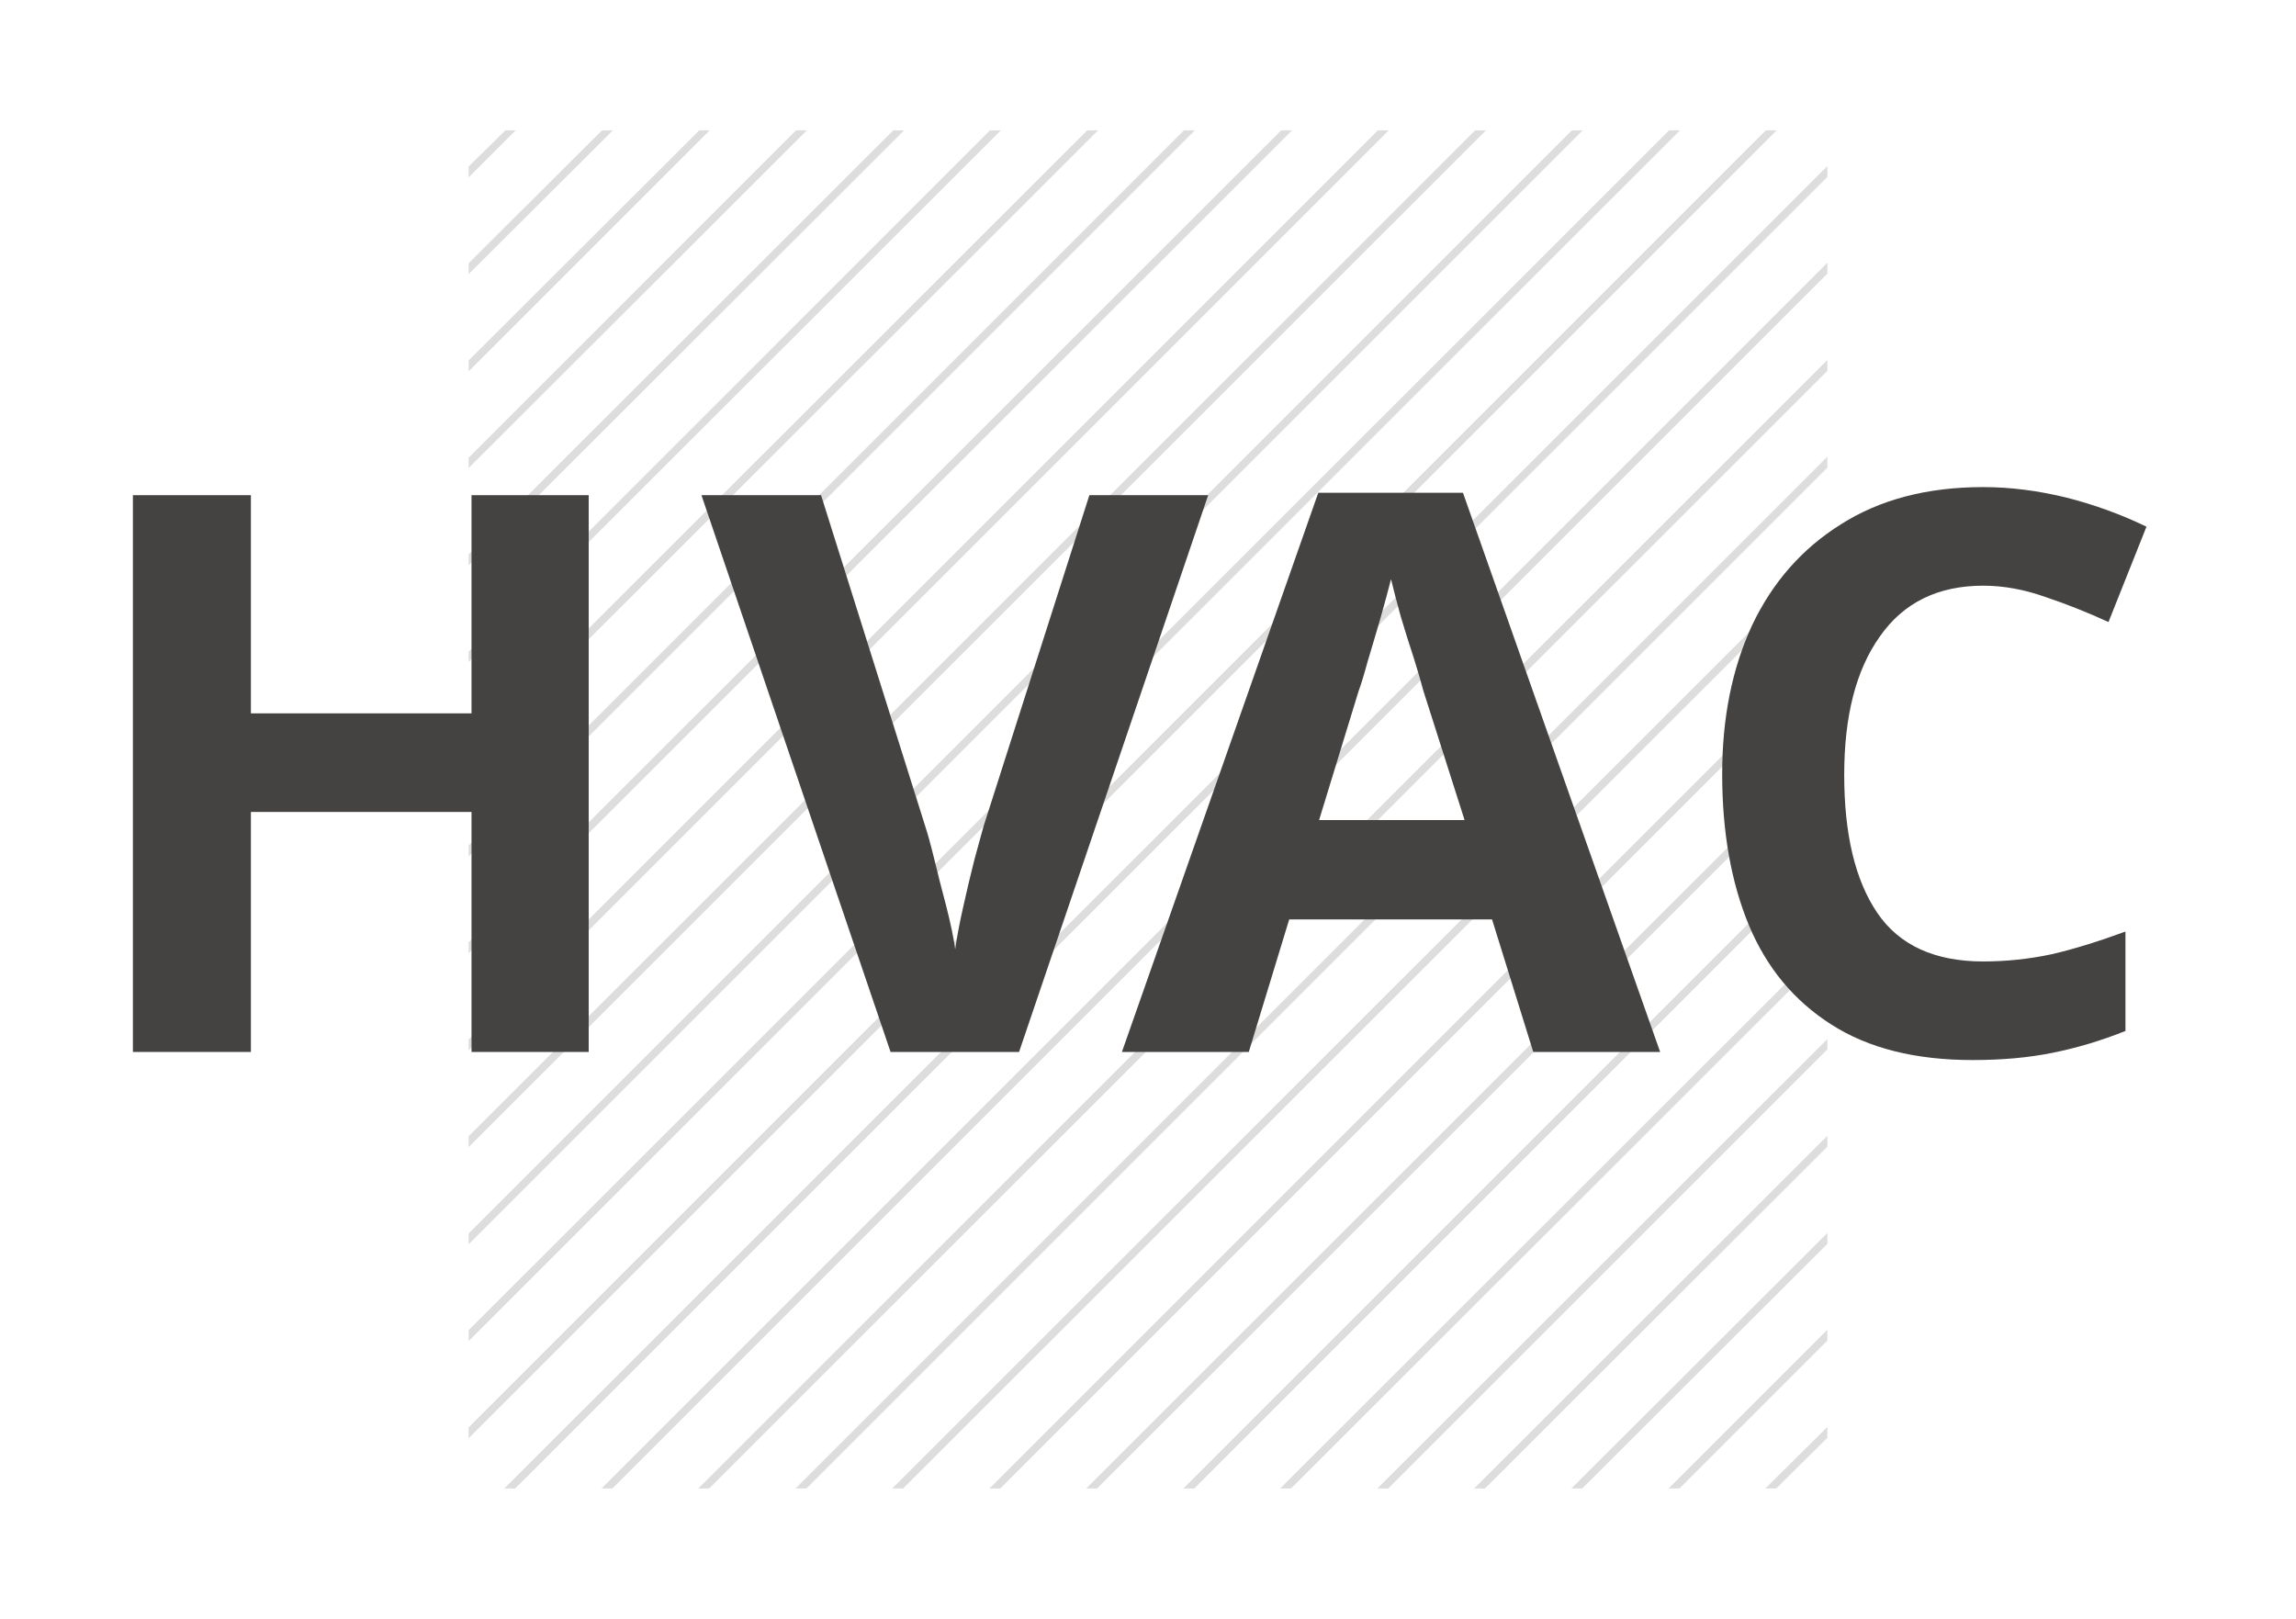
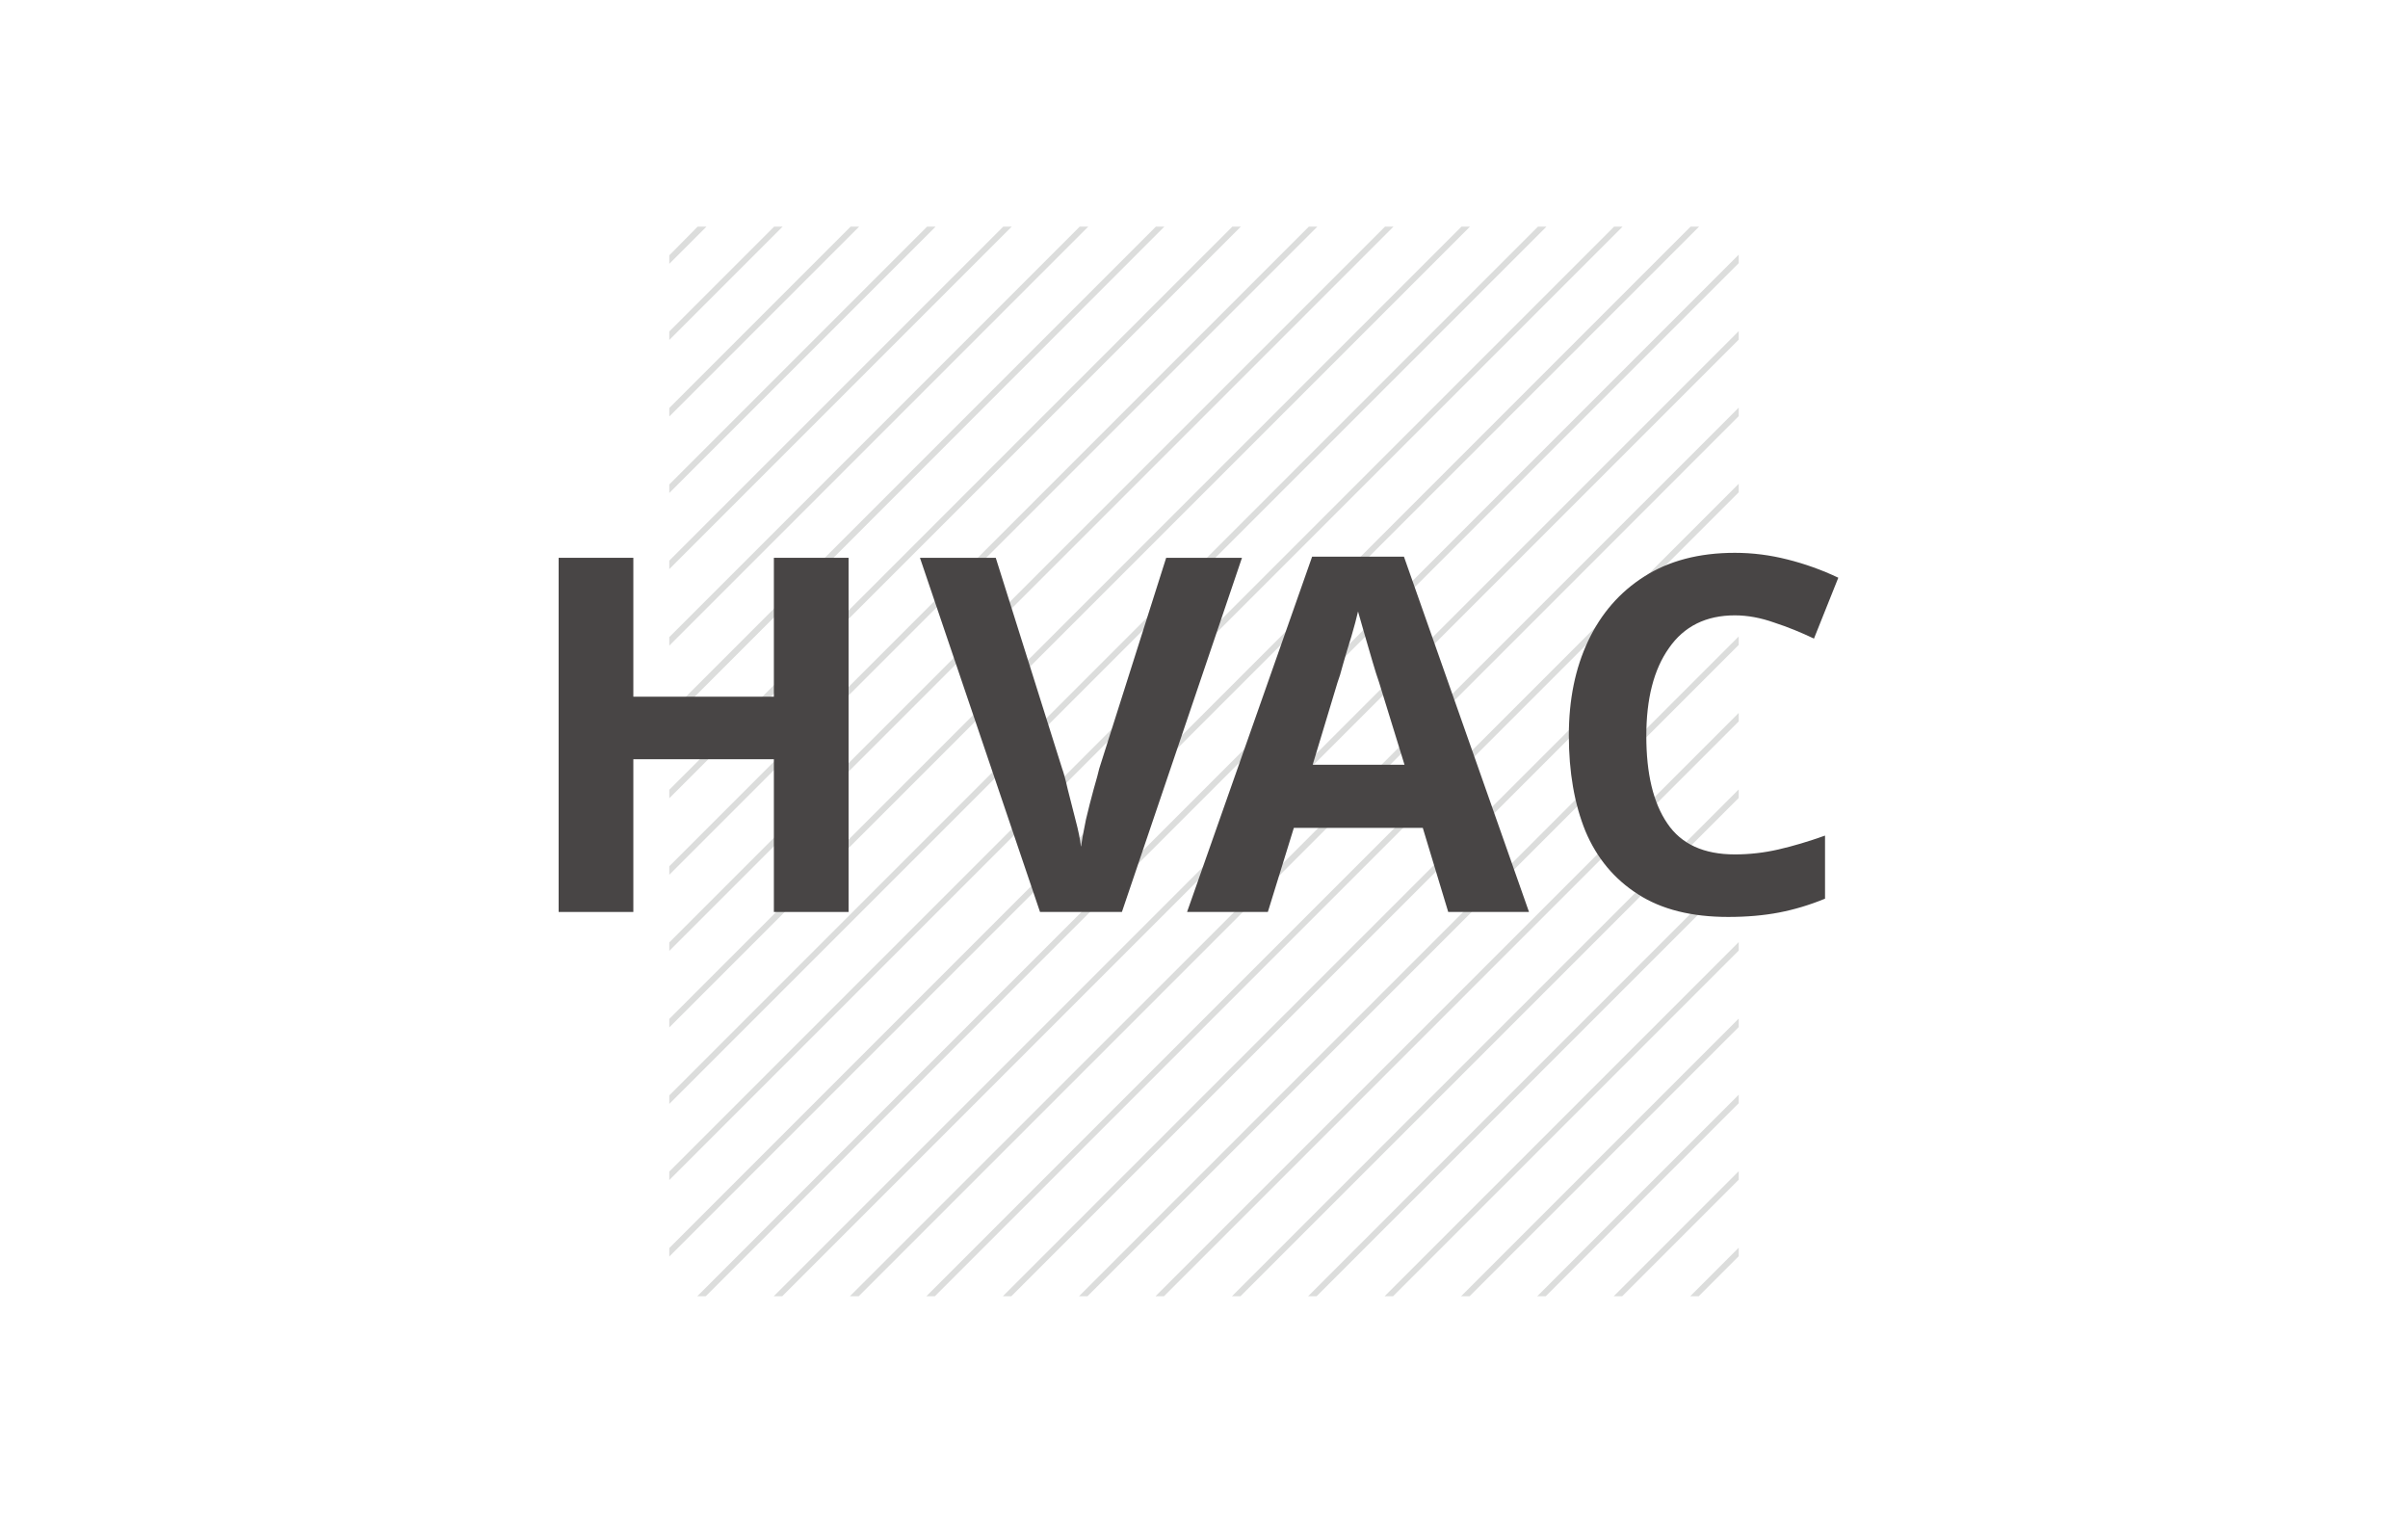
- <svg xmlns="http://www.w3.org/2000/svg" id="Layer_1" data-name="Layer 1" viewBox="0 0 44.39 31.3">
+ <svg xmlns="http://www.w3.org/2000/svg" viewBox="0 0 68 43">
  <defs>
-     <style>.cls-1{fill:#dcdddc;}.cls-2{font-size:15.08px;fill:#454242;font-family:PoynterOSDisp-Bold, PoynterOSDisp;font-weight:700;letter-spacing:0.01em;}.cls-3{letter-spacing:-0.19em;}.cls-4{letter-spacing:-0.03em;}</style>
+     <style>.cls-1{fill:#dcdddc;}.cls-2{font-size:14px;fill:#484545;font-family:PoynterOSDisp-Bold, PoynterOSDisp;font-weight:700;letter-spacing:0.01em;}.cls-3{letter-spacing:-0.19em;}.cls-4{letter-spacing:-0.03em;}</style>
  </defs>
-   <line class="cls-1" x1="9.06" y1="14.47" x2="21.02" y2="2.52" />
-   <line class="cls-1" x1="19.35" y1="2.52" x2="9.06" y2="12.81" />
-   <polygon class="cls-1" points="9.77 2.52 9.06 3.22 9.06 3.43 9.97 2.52 9.77 2.52" />
-   <polygon class="cls-1" points="11.64 2.52 9.06 5.09 9.06 5.3 11.85 2.52 11.64 2.52" />
-   <polygon class="cls-1" points="13.52 2.52 9.06 6.97 9.06 7.18 13.72 2.52 13.52 2.52" />
-   <polygon class="cls-1" points="15.39 2.52 9.06 8.85 9.06 9.05 15.6 2.52 15.39 2.52" />
-   <polygon class="cls-1" points="17.27 2.52 9.06 10.72 9.06 10.93 17.48 2.52 17.27 2.52" />
-   <polygon class="cls-1" points="19.14 2.52 9.06 12.6 9.06 12.8 19.35 2.52 19.14 2.52" />
-   <polygon class="cls-1" points="21.02 2.52 9.06 14.47 9.06 14.68 21.23 2.52 21.02 2.52" />
-   <polygon class="cls-1" points="22.89 2.52 9.06 16.35 9.06 16.56 23.1 2.52 22.89 2.52" />
-   <polygon class="cls-1" points="24.77 2.52 9.06 18.22 9.06 18.43 24.98 2.52 24.77 2.52" />
-   <polygon class="cls-1" points="26.64 2.52 9.06 20.1 9.06 20.31 26.85 2.52 26.64 2.52" />
-   <polygon class="cls-1" points="28.52 2.52 9.06 21.97 9.06 22.18 28.73 2.52 28.52 2.52" />
-   <polygon class="cls-1" points="30.39 2.52 9.06 23.85 9.06 24.06 30.6 2.52 30.39 2.52" />
-   <polygon class="cls-1" points="32.27 2.52 9.06 25.72 9.06 25.93 32.48 2.52 32.27 2.52" />
-   <polygon class="cls-1" points="34.14 2.52 9.06 27.6 9.06 27.81 34.35 2.52 34.14 2.52" />
-   <polygon class="cls-1" points="35.33 3.21 9.75 28.78 9.96 28.78 35.33 3.42 35.33 3.21" />
-   <polygon class="cls-1" points="35.33 5.08 11.63 28.78 11.84 28.78 35.33 5.29 35.33 5.08" />
-   <polygon class="cls-1" points="35.33 6.96 13.5 28.78 13.71 28.78 35.33 7.17 35.33 6.96" />
-   <polygon class="cls-1" points="35.33 8.83 15.38 28.78 15.59 28.78 35.33 9.04 35.33 8.83" />
-   <polygon class="cls-1" points="35.33 10.71 17.25 28.78 17.46 28.78 35.33 10.92 35.33 10.71" />
-   <polygon class="cls-1" points="35.33 12.58 19.13 28.78 19.34 28.78 35.33 12.79 35.33 12.58" />
-   <polygon class="cls-1" points="35.33 14.46 21 28.78 21.21 28.78 35.33 14.67 35.33 14.46" />
-   <polygon class="cls-1" points="35.33 16.33 22.88 28.78 23.09 28.78 35.33 16.54 35.33 16.33" />
-   <polygon class="cls-1" points="35.33 18.21 24.75 28.78 24.96 28.78 35.33 18.42 35.33 18.21" />
-   <polygon class="cls-1" points="35.33 20.09 26.63 28.78 26.84 28.78 35.33 20.29 35.33 20.09" />
-   <polygon class="cls-1" points="35.33 21.96 28.5 28.78 28.71 28.78 35.33 22.17 35.33 21.96" />
-   <polygon class="cls-1" points="35.33 23.84 30.38 28.78 30.59 28.78 35.33 24.05 35.33 23.84" />
-   <polygon class="cls-1" points="35.33 25.71 32.26 28.78 32.47 28.78 35.33 25.92 35.33 25.71" />
-   <polygon class="cls-1" points="35.33 27.59 34.13 28.78 34.34 28.78 35.33 27.8 35.33 27.59" />
-   <text class="cls-2" transform="translate(1.21 20.34)">H<tspan class="cls-3" x="12.35" y="0">V</tspan>
-     <tspan class="cls-4" x="20.48" y="0">A</tspan>
-     <tspan x="31.21" y="0">C</tspan>
-   </text>
+   <g id="Pattern">
+     <line class="cls-1" x1="18.9" y1="20.14" x2="32.64" y2="6.4" />
+     <line class="cls-1" x1="30.73" y1="6.4" x2="18.9" y2="18.23" />
+     <polygon class="cls-1" points="19.7 6.4 18.9 7.21 18.9 7.45 19.95 6.4 19.7 6.4" />
+     <polygon class="cls-1" points="21.86 6.4 18.9 9.36 18.9 9.6 22.1 6.4 21.86 6.4" />
+     <polygon class="cls-1" points="24.02 6.4 18.9 11.52 18.9 11.76 24.26 6.4 24.02 6.4" />
+     <polygon class="cls-1" points="26.18 6.4 18.9 13.68 18.9 13.92 26.42 6.4 26.18 6.4" />
+     <polygon class="cls-1" points="28.33 6.4 18.9 15.83 18.9 16.07 28.57 6.4 28.33 6.4" />
+     <polygon class="cls-1" points="30.49 6.4 18.9 17.99 18.9 18.23 30.73 6.4 30.49 6.4" />
+     <polygon class="cls-1" points="32.64 6.4 18.9 20.14 18.9 20.39 32.88 6.4 32.64 6.4" />
+     <polygon class="cls-1" points="34.8 6.4 18.9 22.3 18.9 22.54 35.04 6.4 34.8 6.4" />
+     <polygon class="cls-1" points="36.96 6.4 18.9 24.46 18.9 24.7 37.2 6.4 36.96 6.4" />
+     <polygon class="cls-1" points="39.11 6.4 18.9 26.61 18.9 26.85 39.35 6.4 39.11 6.4" />
+     <polygon class="cls-1" points="41.27 6.4 18.9 28.77 18.9 29.01 41.51 6.4 41.27 6.4" />
+     <polygon class="cls-1" points="43.43 6.4 18.9 30.93 18.9 31.17 43.67 6.4 43.43 6.4" />
+     <polygon class="cls-1" points="45.58 6.4 18.9 33.08 18.9 33.32 45.82 6.4 45.58 6.4" />
+     <polygon class="cls-1" points="47.74 6.4 18.9 35.24 18.9 35.48 47.98 6.4 47.74 6.4" />
+     <polygon class="cls-1" points="49.1 7.19 19.69 36.6 19.93 36.6 49.1 7.43 49.1 7.19" />
+     <polygon class="cls-1" points="49.1 9.35 21.85 36.6 22.09 36.6 49.1 9.59 49.1 9.35" />
+     <polygon class="cls-1" points="49.1 11.51 24 36.6 24.25 36.6 49.1 11.75 49.1 11.51" />
+     <polygon class="cls-1" points="49.1 13.66 26.16 36.6 26.4 36.6 49.1 13.9 49.1 13.66" />
+     <polygon class="cls-1" points="49.1 15.82 28.32 36.6 28.56 36.6 49.1 16.06 49.1 15.82" />
+     <polygon class="cls-1" points="49.1 17.97 30.47 36.6 30.71 36.6 49.1 18.21 49.1 17.97" />
+     <polygon class="cls-1" points="49.1 20.13 32.63 36.6 32.87 36.6 49.1 20.37 49.1 20.13" />
+     <polygon class="cls-1" points="49.1 22.29 34.79 36.6 35.03 36.6 49.1 22.53 49.1 22.29" />
+     <polygon class="cls-1" points="49.1 24.44 36.94 36.6 37.18 36.6 49.1 24.68 49.1 24.44" />
+     <polygon class="cls-1" points="49.1 26.6 39.1 36.6 39.34 36.6 49.1 26.84 49.1 26.6" />
+     <polygon class="cls-1" points="49.1 28.76 41.26 36.6 41.5 36.6 49.1 29 49.1 28.76" />
+     <polygon class="cls-1" points="49.1 30.91 43.41 36.6 43.65 36.6 49.1 31.15 49.1 30.91" />
+     <polygon class="cls-1" points="49.1 33.07 45.57 36.6 45.81 36.6 49.1 33.31 49.1 33.07" />
+     <polygon class="cls-1" points="49.1 35.23 47.73 36.6 47.97 36.6 49.1 35.47 49.1 35.23" />
+   </g>
+   <g id="Text">
+     <text class="cls-2" transform="translate(14.51 25.75)">H<tspan class="cls-3" x="11.47" y="0">V</tspan>
+       <tspan class="cls-4" x="19.01" y="0">A</tspan>
+       <tspan x="28.98" y="0">C</tspan>
+     </text>
+   </g>
</svg>
